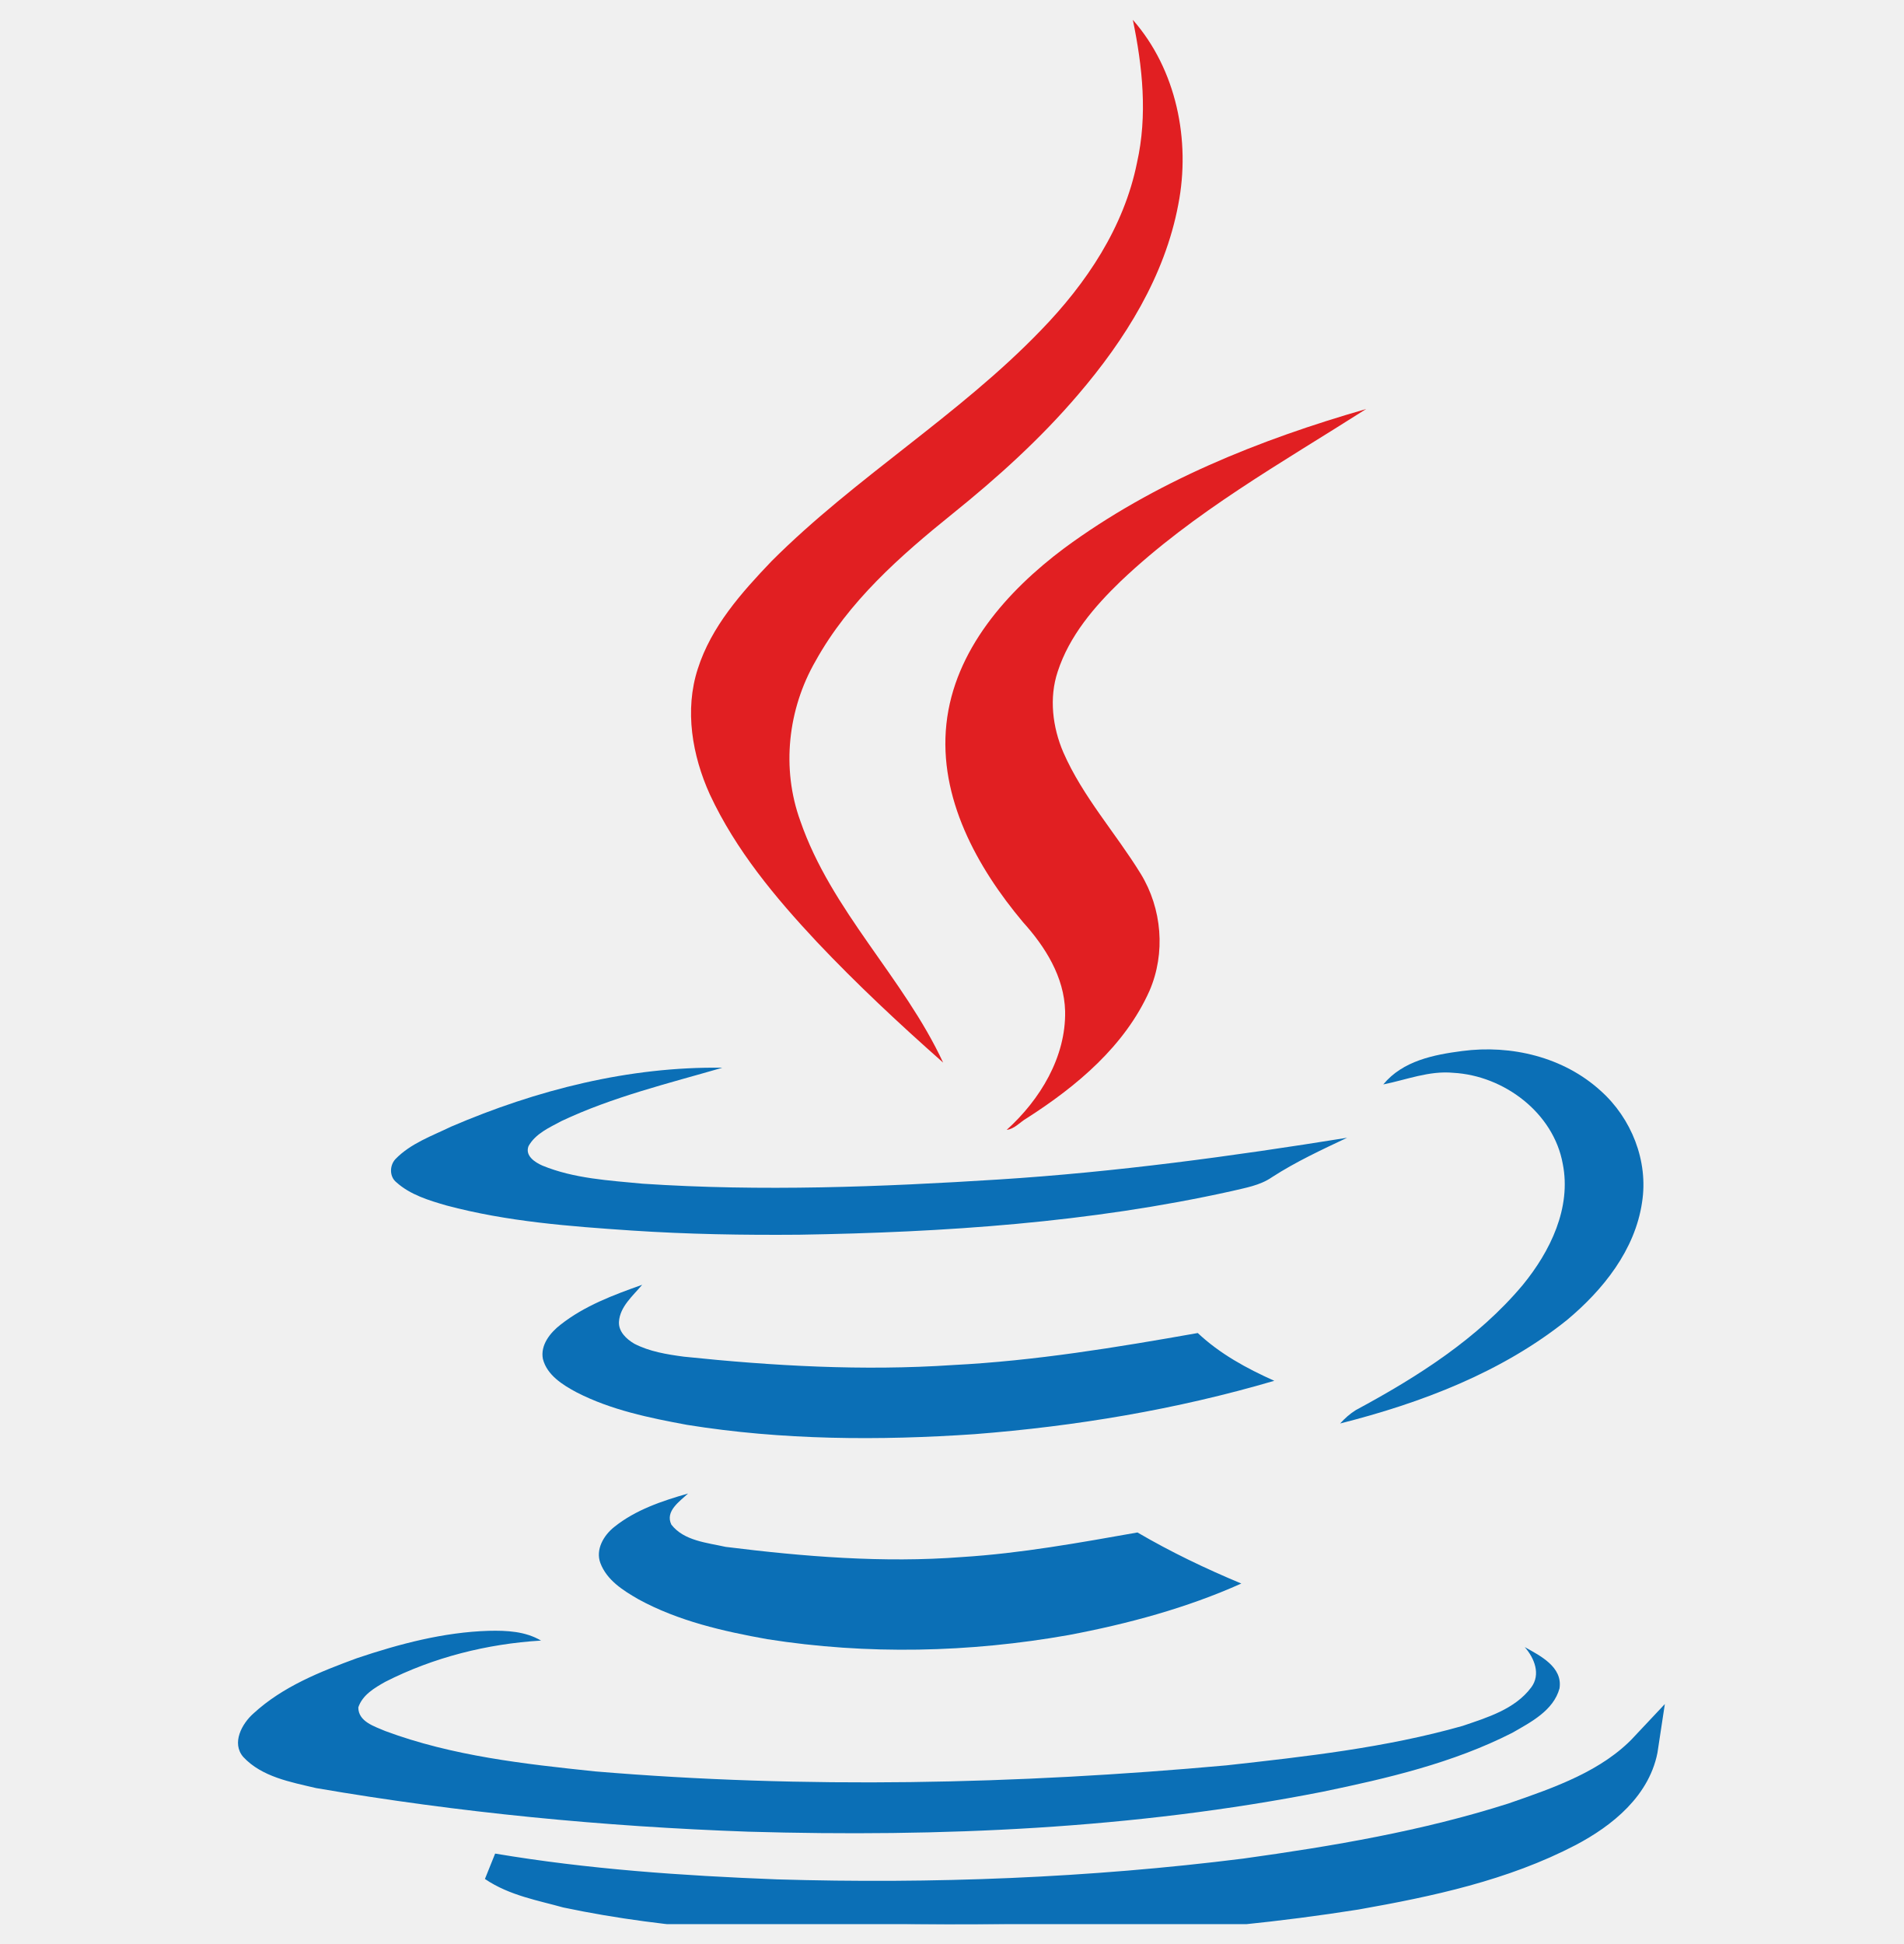
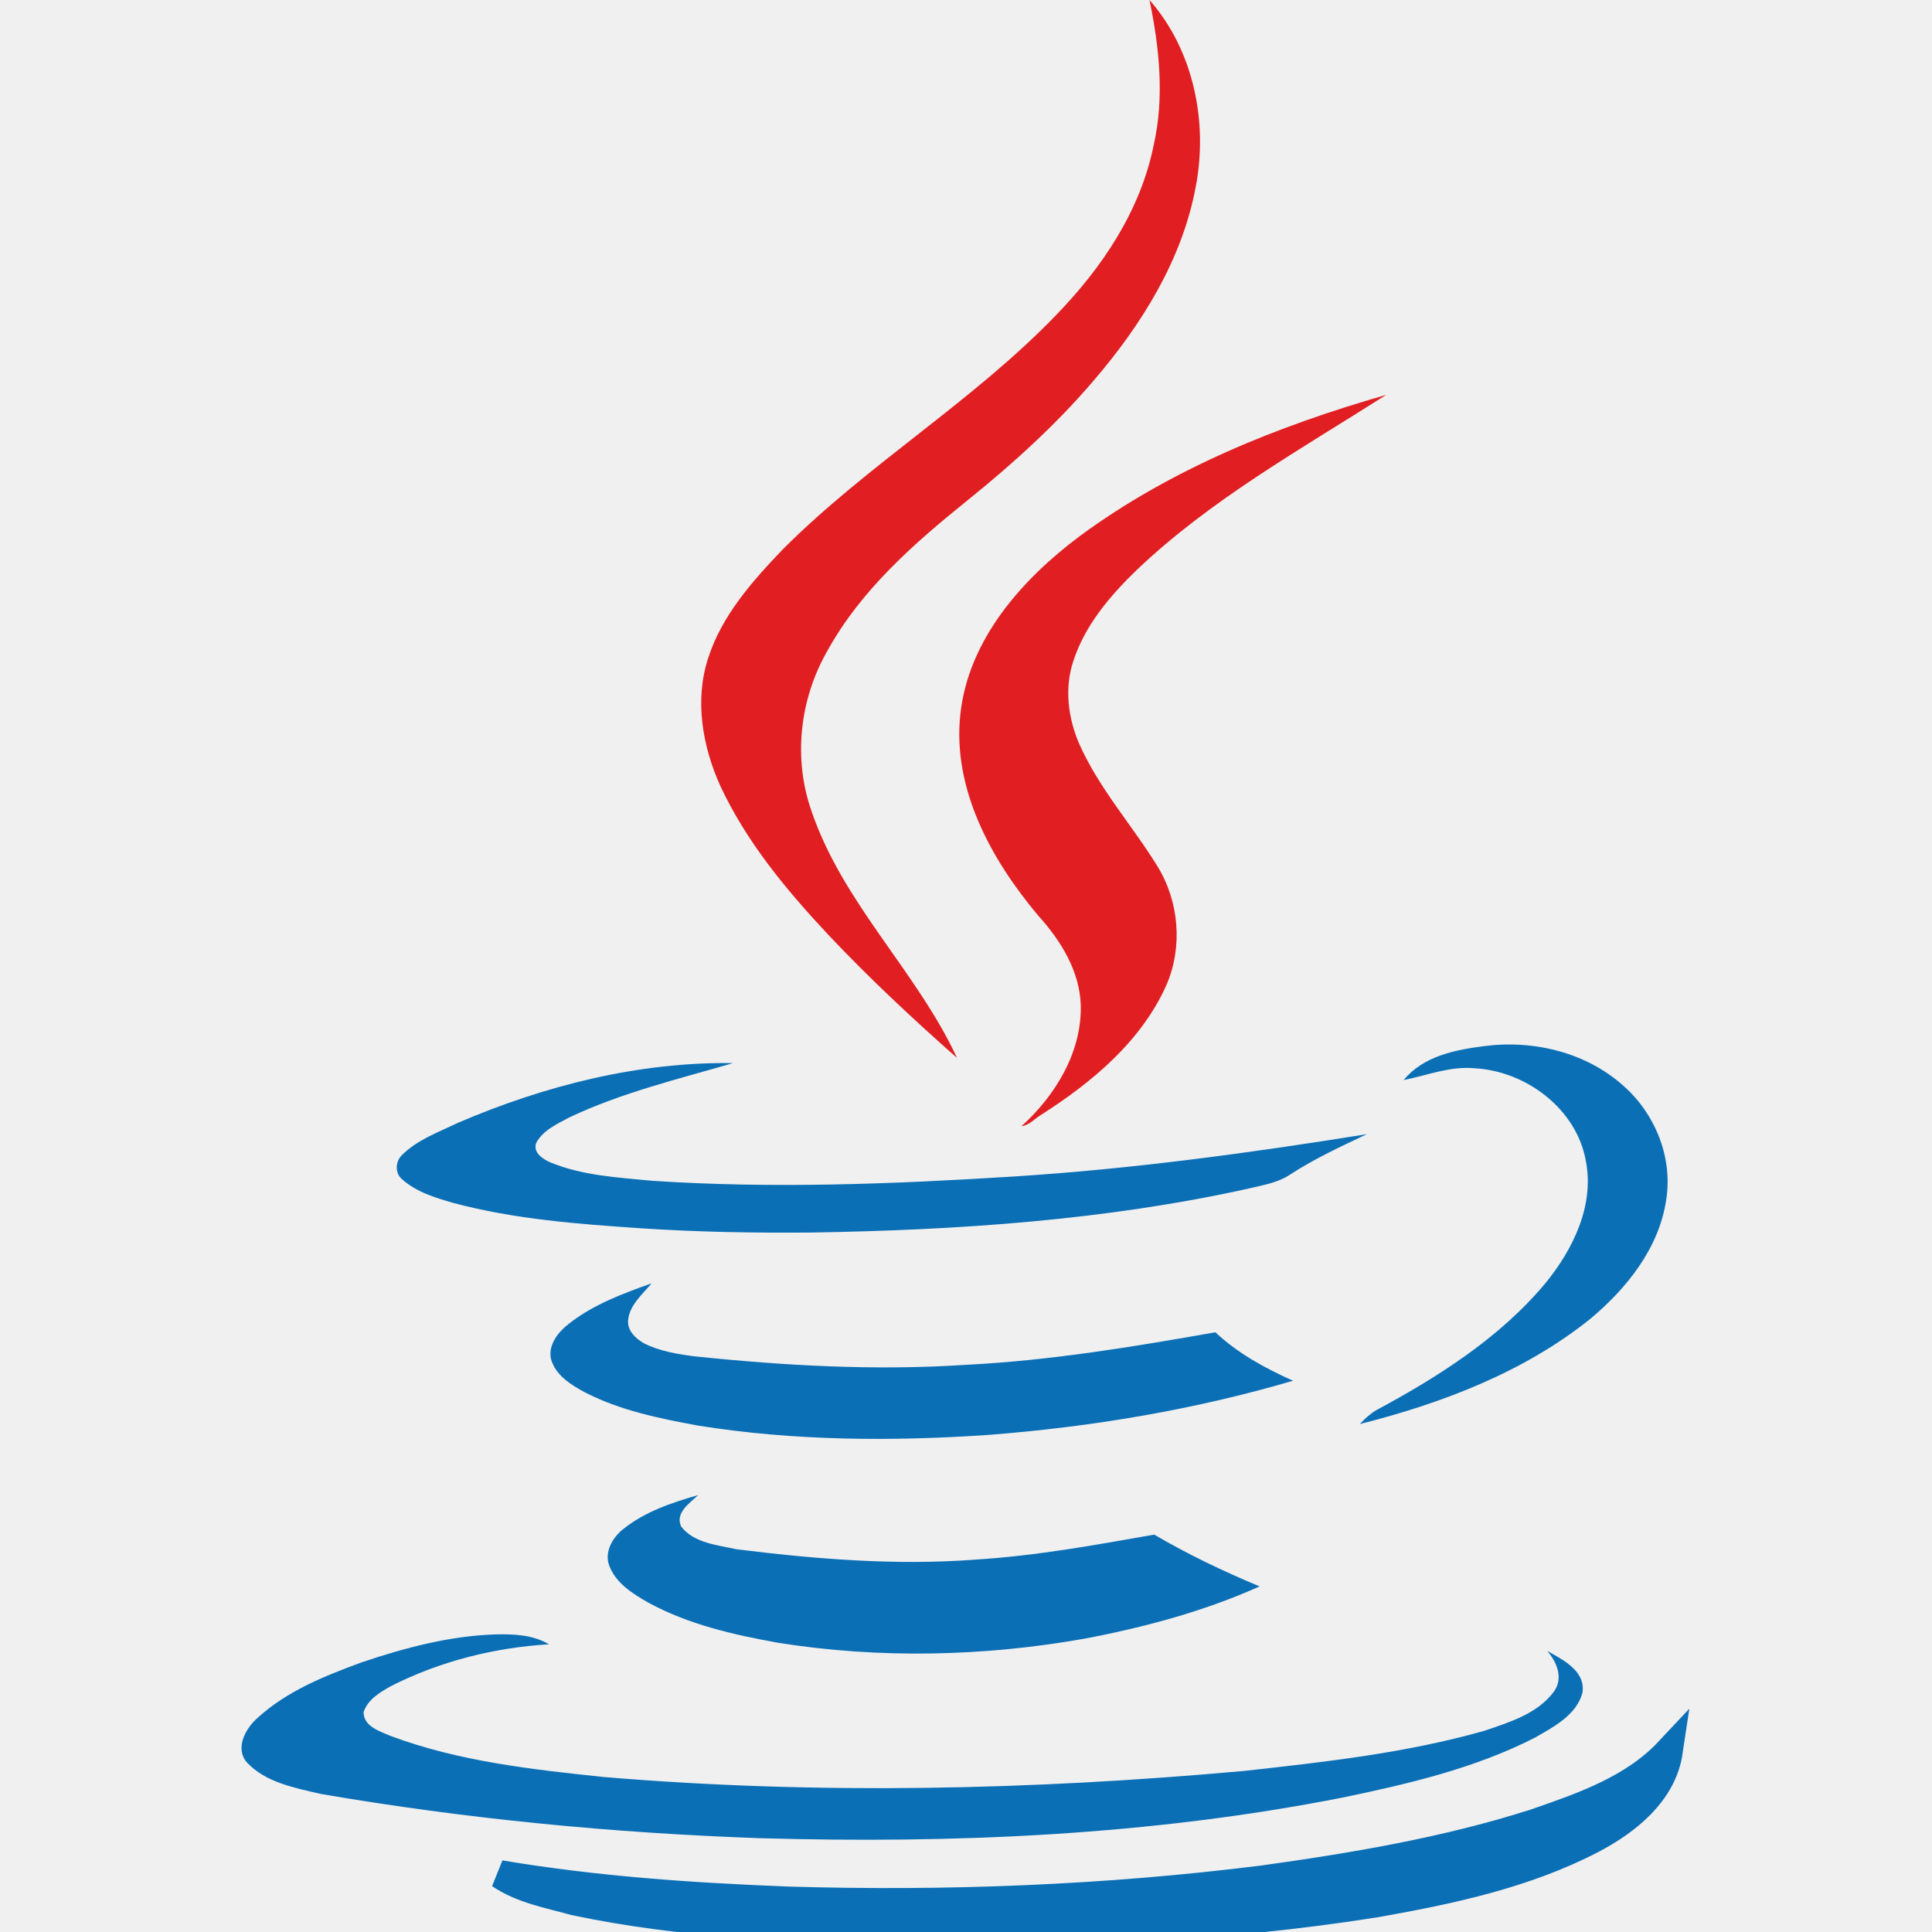
- <svg xmlns="http://www.w3.org/2000/svg" width="48" height="49" viewBox="0 0 48 49" fill="none">
-   <g clip-path="url(#clip0_3698_15485)">
-     <path fill-rule="evenodd" clip-rule="evenodd" d="M15.487 38.487C16.025 38.055 16.691 37.833 17.346 37.645C17.136 37.844 16.761 38.09 16.925 38.429C17.241 38.838 17.826 38.885 18.293 38.99C20.269 39.236 22.268 39.399 24.245 39.247C25.741 39.154 27.214 38.885 28.676 38.627C29.517 39.119 30.394 39.539 31.294 39.914C29.915 40.533 28.43 40.931 26.945 41.212C24.443 41.656 21.859 41.714 19.345 41.317C18.235 41.118 17.101 40.861 16.095 40.311C15.709 40.089 15.3 39.832 15.136 39.399C15.008 39.06 15.218 38.698 15.487 38.487Z" fill="#0B6FB6" />
-     <path fill-rule="evenodd" clip-rule="evenodd" d="M8.998 41.796C10.074 41.434 11.185 41.141 12.319 41.106C12.775 41.095 13.243 41.118 13.64 41.352C12.284 41.434 10.928 41.773 9.712 42.392C9.443 42.544 9.139 42.72 9.033 43.036C9.033 43.398 9.443 43.515 9.712 43.632C11.407 44.263 13.219 44.462 14.997 44.649C20.293 45.093 25.624 44.976 30.921 44.497C32.92 44.275 34.931 44.053 36.872 43.503C37.492 43.292 38.193 43.082 38.602 42.533C38.848 42.205 38.685 41.796 38.439 41.516C38.836 41.738 39.398 42.018 39.316 42.556C39.164 43.117 38.59 43.41 38.123 43.678C36.627 44.439 34.978 44.824 33.341 45.163C28.582 46.099 23.707 46.309 18.866 46.169C15.218 46.04 11.571 45.689 7.969 45.07C7.326 44.918 6.602 44.789 6.134 44.287C5.83 43.936 6.099 43.445 6.391 43.188C7.128 42.51 8.075 42.135 8.998 41.796Z" fill="#0B6FB6" />
-     <path fill-rule="evenodd" clip-rule="evenodd" d="M38.135 45.795C39.316 45.386 40.578 44.953 41.455 44.018C41.303 45.035 40.426 45.736 39.561 46.192C37.901 47.058 36.042 47.455 34.195 47.782C30.289 48.402 26.326 48.554 22.362 48.484C19.661 48.402 16.937 48.297 14.283 47.736C13.652 47.56 12.973 47.443 12.424 47.069C14.786 47.467 17.183 47.631 19.58 47.724C23.52 47.841 27.472 47.689 31.389 47.197C33.657 46.882 35.937 46.496 38.135 45.795Z" fill="#0B6FB6" />
-     <path fill-rule="evenodd" clip-rule="evenodd" d="M38.135 45.795C39.316 45.386 40.578 44.953 41.455 44.018C41.303 45.035 40.426 45.736 39.561 46.192C37.901 47.058 36.042 47.455 34.195 47.782C30.289 48.402 26.326 48.554 22.362 48.484C19.661 48.402 16.937 48.297 14.283 47.736C13.652 47.56 12.973 47.443 12.424 47.069C14.786 47.467 17.183 47.631 19.58 47.724C23.52 47.841 27.472 47.689 31.389 47.197C33.657 46.882 35.937 46.496 38.135 45.795Z" stroke="#0B6FB6" stroke-width="0.706" />
-     <path fill-rule="evenodd" clip-rule="evenodd" d="M14.131 33.39C14.739 32.911 15.464 32.642 16.189 32.384C15.955 32.665 15.627 32.934 15.604 33.32C15.592 33.565 15.791 33.752 15.99 33.869C16.375 34.068 16.808 34.138 17.241 34.196C19.486 34.43 21.754 34.559 24.022 34.407C26.091 34.302 28.15 33.962 30.196 33.6C30.757 34.127 31.423 34.489 32.125 34.804C29.657 35.529 27.121 35.95 24.572 36.149C22.163 36.313 19.72 36.301 17.323 35.915C16.375 35.74 15.405 35.541 14.54 35.097C14.189 34.91 13.792 34.664 13.687 34.255C13.617 33.904 13.874 33.588 14.131 33.39Z" fill="#0B6FB6" />
-     <path fill-rule="evenodd" clip-rule="evenodd" d="M28.559 0.5C29.658 1.751 30.02 3.54 29.705 5.154C29.365 6.966 28.36 8.568 27.179 9.947C26.232 11.058 25.145 12.04 24.011 12.952C22.69 14.016 21.392 15.162 20.562 16.659C19.86 17.875 19.696 19.371 20.176 20.692C20.959 22.96 22.783 24.644 23.777 26.784C22.678 25.813 21.602 24.808 20.596 23.744C19.544 22.621 18.55 21.429 17.896 20.026C17.451 19.044 17.253 17.898 17.592 16.857C17.931 15.793 18.691 14.94 19.451 14.145C21.567 12.028 24.174 10.473 26.244 8.322C27.39 7.141 28.337 5.727 28.664 4.101C28.933 2.909 28.804 1.681 28.559 0.5Z" fill="#E11F22" />
-     <path fill-rule="evenodd" clip-rule="evenodd" d="M26.829 13.818C29.097 12.146 31.751 11.082 34.44 10.31C32.313 11.666 30.091 12.905 28.255 14.648C27.588 15.291 26.958 16.027 26.665 16.928C26.443 17.594 26.536 18.331 26.806 18.962C27.297 20.084 28.126 20.996 28.758 22.025C29.296 22.902 29.389 24.025 28.98 24.972C28.36 26.363 27.145 27.38 25.882 28.187C25.718 28.28 25.578 28.456 25.379 28.479C26.221 27.719 26.875 26.644 26.852 25.486C26.829 24.621 26.349 23.861 25.788 23.241C24.631 21.862 23.66 20.108 23.859 18.249C24.058 16.39 25.391 14.893 26.829 13.818Z" fill="#E11F22" />
-     <path fill-rule="evenodd" clip-rule="evenodd" d="M34.873 27.334C35.363 26.738 36.147 26.585 36.86 26.492C38.1 26.328 39.421 26.644 40.356 27.497C41.128 28.187 41.56 29.263 41.397 30.303C41.221 31.508 40.414 32.513 39.503 33.273C37.854 34.594 35.82 35.366 33.785 35.88C33.902 35.752 34.031 35.635 34.183 35.541C35.726 34.711 37.258 33.741 38.392 32.385C39.081 31.543 39.62 30.444 39.397 29.333C39.164 28.047 37.913 27.111 36.638 27.041C36.03 26.983 35.457 27.217 34.873 27.334Z" fill="#0B6FB6" />
-     <path fill-rule="evenodd" clip-rule="evenodd" d="M11.372 28.398C13.523 27.474 15.861 26.878 18.212 26.913C16.843 27.31 15.441 27.649 14.155 28.257C13.85 28.421 13.5 28.573 13.324 28.889C13.231 29.134 13.488 29.298 13.675 29.38C14.47 29.707 15.347 29.754 16.201 29.836C19.194 30.035 22.198 29.918 25.18 29.73C28.126 29.543 31.05 29.146 33.961 28.678C33.318 28.982 32.663 29.286 32.067 29.672C31.763 29.883 31.389 29.941 31.05 30.023C27.472 30.818 23.8 31.063 20.152 31.122C18.738 31.134 17.335 31.11 15.932 31.017C14.365 30.911 12.787 30.794 11.255 30.385C10.81 30.256 10.343 30.116 9.992 29.8C9.817 29.66 9.817 29.38 9.969 29.216C10.354 28.818 10.893 28.631 11.372 28.398Z" fill="#0B6FB6" />
+ <svg xmlns="http://www.w3.org/2000/svg" width="48" height="48" viewBox="0 0 48 48" fill="none">
+   <g clip-path="url(#clip0_1031_1923)">
+     <path fill-rule="evenodd" clip-rule="evenodd" d="M15.487 37.987C16.025 37.555 16.692 37.333 17.346 37.145C17.136 37.344 16.762 37.59 16.926 37.929C17.241 38.338 17.826 38.385 18.294 38.49C20.27 38.736 22.269 38.899 24.245 38.747C25.741 38.654 27.214 38.385 28.676 38.127C29.517 38.619 30.395 39.039 31.295 39.414C29.915 40.033 28.43 40.431 26.946 40.712C24.444 41.156 21.86 41.214 19.346 40.817C18.235 40.618 17.101 40.361 16.096 39.811C15.71 39.589 15.3 39.332 15.137 38.899C15.008 38.56 15.218 38.198 15.487 37.987Z" fill="#0B6FB6" />
+     <path fill-rule="evenodd" clip-rule="evenodd" d="M8.998 41.296C10.074 40.934 11.185 40.641 12.319 40.606C12.775 40.595 13.243 40.618 13.64 40.852C12.284 40.934 10.928 41.273 9.712 41.892C9.443 42.044 9.139 42.22 9.033 42.536C9.033 42.898 9.443 43.015 9.712 43.132C11.407 43.763 13.219 43.962 14.997 44.149C20.293 44.593 25.624 44.476 30.921 43.997C32.92 43.775 34.931 43.553 36.872 43.003C37.492 42.792 38.193 42.582 38.602 42.033C38.848 41.705 38.685 41.296 38.439 41.016C38.836 41.238 39.398 41.518 39.316 42.056C39.164 42.617 38.59 42.91 38.123 43.178C36.627 43.939 34.978 44.324 33.341 44.663C28.582 45.599 23.707 45.809 18.866 45.669C15.218 45.54 11.571 45.189 7.969 44.57C7.326 44.418 6.602 44.289 6.134 43.787C5.83 43.436 6.099 42.945 6.391 42.688C7.128 42.01 8.075 41.635 8.998 41.296Z" fill="#0B6FB6" />
+     <path fill-rule="evenodd" clip-rule="evenodd" d="M38.135 45.295C39.316 44.886 40.578 44.453 41.455 43.518C41.303 44.535 40.426 45.236 39.561 45.692C37.901 46.558 36.042 46.955 34.195 47.282C30.289 47.902 26.326 48.054 22.362 47.984C19.661 47.902 16.937 47.797 14.283 47.236C13.652 47.06 12.974 46.943 12.424 46.569C14.786 46.967 17.183 47.131 19.58 47.224C23.52 47.341 27.472 47.189 31.389 46.697C33.657 46.382 35.937 45.996 38.135 45.295Z" fill="#0B6FB6" />
+     <path fill-rule="evenodd" clip-rule="evenodd" d="M38.135 45.295C39.316 44.886 40.578 44.453 41.455 43.518C41.303 44.535 40.426 45.236 39.561 45.692C37.901 46.558 36.042 46.955 34.195 47.282C30.289 47.902 26.326 48.054 22.362 47.984C19.661 47.902 16.937 47.797 14.283 47.236C13.652 47.06 12.974 46.943 12.424 46.569C14.786 46.967 17.183 47.131 19.58 47.224C23.52 47.341 27.472 47.189 31.389 46.697C33.657 46.382 35.937 45.996 38.135 45.295Z" stroke="#0B6FB6" stroke-width="0.706" />
+     <path fill-rule="evenodd" clip-rule="evenodd" d="M14.131 32.89C14.739 32.411 15.464 32.142 16.189 31.884C15.955 32.165 15.628 32.434 15.604 32.82C15.592 33.065 15.791 33.252 15.99 33.369C16.376 33.568 16.808 33.638 17.241 33.696C19.486 33.93 21.754 34.059 24.023 33.907C26.092 33.802 28.15 33.462 30.196 33.1C30.757 33.627 31.424 33.989 32.125 34.304C29.658 35.029 27.121 35.45 24.572 35.649C22.164 35.813 19.72 35.801 17.323 35.415C16.376 35.24 15.405 35.041 14.54 34.597C14.19 34.41 13.792 34.164 13.687 33.755C13.617 33.404 13.874 33.088 14.131 32.89Z" fill="#0B6FB6" />
+     <path fill-rule="evenodd" clip-rule="evenodd" d="M28.559 0C29.658 1.251 30.02 3.04 29.705 4.654C29.365 6.466 28.36 8.068 27.179 9.447C26.233 10.558 25.145 11.54 24.011 12.452C22.69 13.516 21.392 14.662 20.562 16.159C19.86 17.375 19.697 18.871 20.176 20.192C20.959 22.46 22.783 24.144 23.777 26.284C22.678 25.313 21.602 24.308 20.597 23.244C19.544 22.121 18.551 20.929 17.896 19.526C17.452 18.544 17.253 17.398 17.592 16.357C17.931 15.293 18.691 14.44 19.451 13.645C21.567 11.528 24.174 9.973 26.244 7.822C27.39 6.641 28.337 5.227 28.664 3.601C28.933 2.409 28.804 1.181 28.559 0Z" fill="#E11F22" />
+     <path fill-rule="evenodd" clip-rule="evenodd" d="M26.828 13.318C29.097 11.646 31.751 10.582 34.44 9.81C32.312 11.166 30.091 12.405 28.255 14.148C27.588 14.791 26.957 15.527 26.665 16.428C26.443 17.094 26.536 17.831 26.805 18.462C27.297 19.584 28.126 20.496 28.758 21.525C29.296 22.402 29.389 23.525 28.98 24.472C28.36 25.863 27.145 26.88 25.882 27.687C25.718 27.78 25.577 27.956 25.379 27.979C26.221 27.219 26.875 26.144 26.852 24.986C26.828 24.121 26.349 23.361 25.788 22.741C24.631 21.362 23.66 19.608 23.859 17.749C24.058 15.89 25.39 14.393 26.828 13.318Z" fill="#E11F22" />
+     <path fill-rule="evenodd" clip-rule="evenodd" d="M34.873 26.834C35.364 26.238 36.147 26.085 36.86 25.992C38.1 25.828 39.421 26.144 40.356 26.997C41.128 27.687 41.561 28.763 41.397 29.803C41.222 31.008 40.415 32.013 39.503 32.773C37.855 34.094 35.82 34.866 33.786 35.38C33.903 35.252 34.031 35.135 34.183 35.041C35.727 34.211 37.258 33.241 38.392 31.885C39.082 31.043 39.62 29.944 39.398 28.833C39.164 27.547 37.913 26.611 36.639 26.541C36.03 26.483 35.458 26.717 34.873 26.834Z" fill="#0B6FB6" />
+     <path fill-rule="evenodd" clip-rule="evenodd" d="M11.372 27.898C13.523 26.974 15.862 26.378 18.212 26.413C16.844 26.81 15.441 27.149 14.155 27.757C13.85 27.921 13.5 28.073 13.324 28.389C13.231 28.634 13.488 28.798 13.675 28.88C14.47 29.207 15.347 29.254 16.201 29.336C19.194 29.535 22.199 29.418 25.181 29.23C28.126 29.043 31.05 28.646 33.961 28.178C33.318 28.482 32.663 28.786 32.067 29.172C31.763 29.383 31.389 29.441 31.05 29.523C27.472 30.318 23.8 30.563 20.152 30.622C18.738 30.634 17.335 30.61 15.932 30.517C14.365 30.411 12.787 30.294 11.255 29.885C10.81 29.756 10.343 29.616 9.992 29.3C9.817 29.16 9.817 28.88 9.969 28.716C10.354 28.318 10.893 28.131 11.372 27.898Z" fill="#0B6FB6" />
  </g>
  <defs>
-     <clipPath id="clip0_3698_15485">
-       <rect width="48" height="48" fill="white" transform="translate(0 0.5)" />
+     <clipPath id="clip0_1031_1923">
+       <rect width="48" height="48" fill="white" />
    </clipPath>
  </defs>
</svg>
